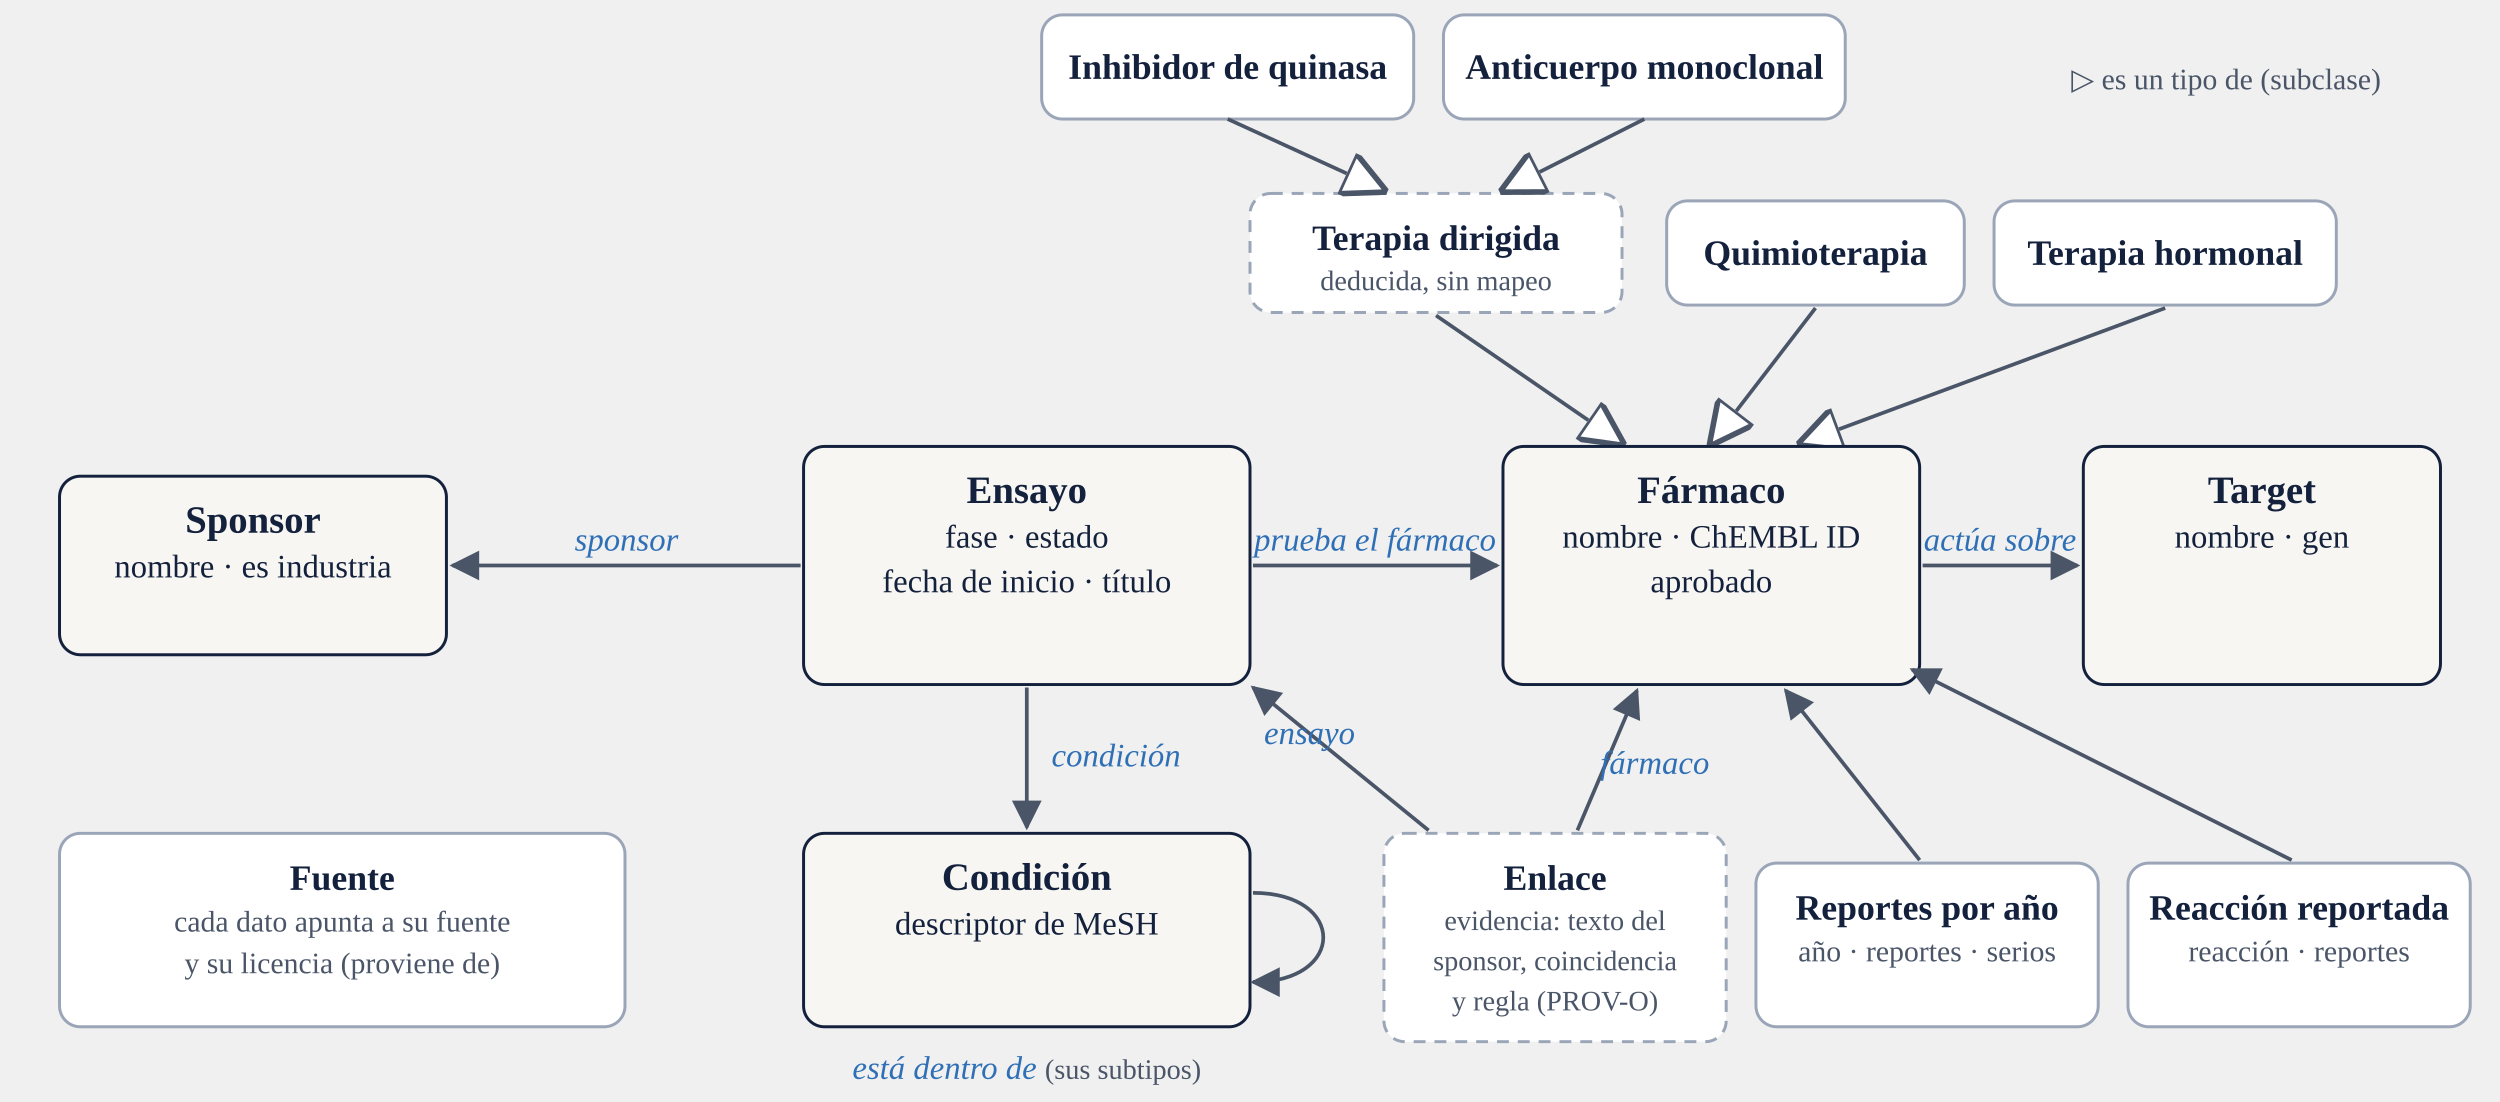
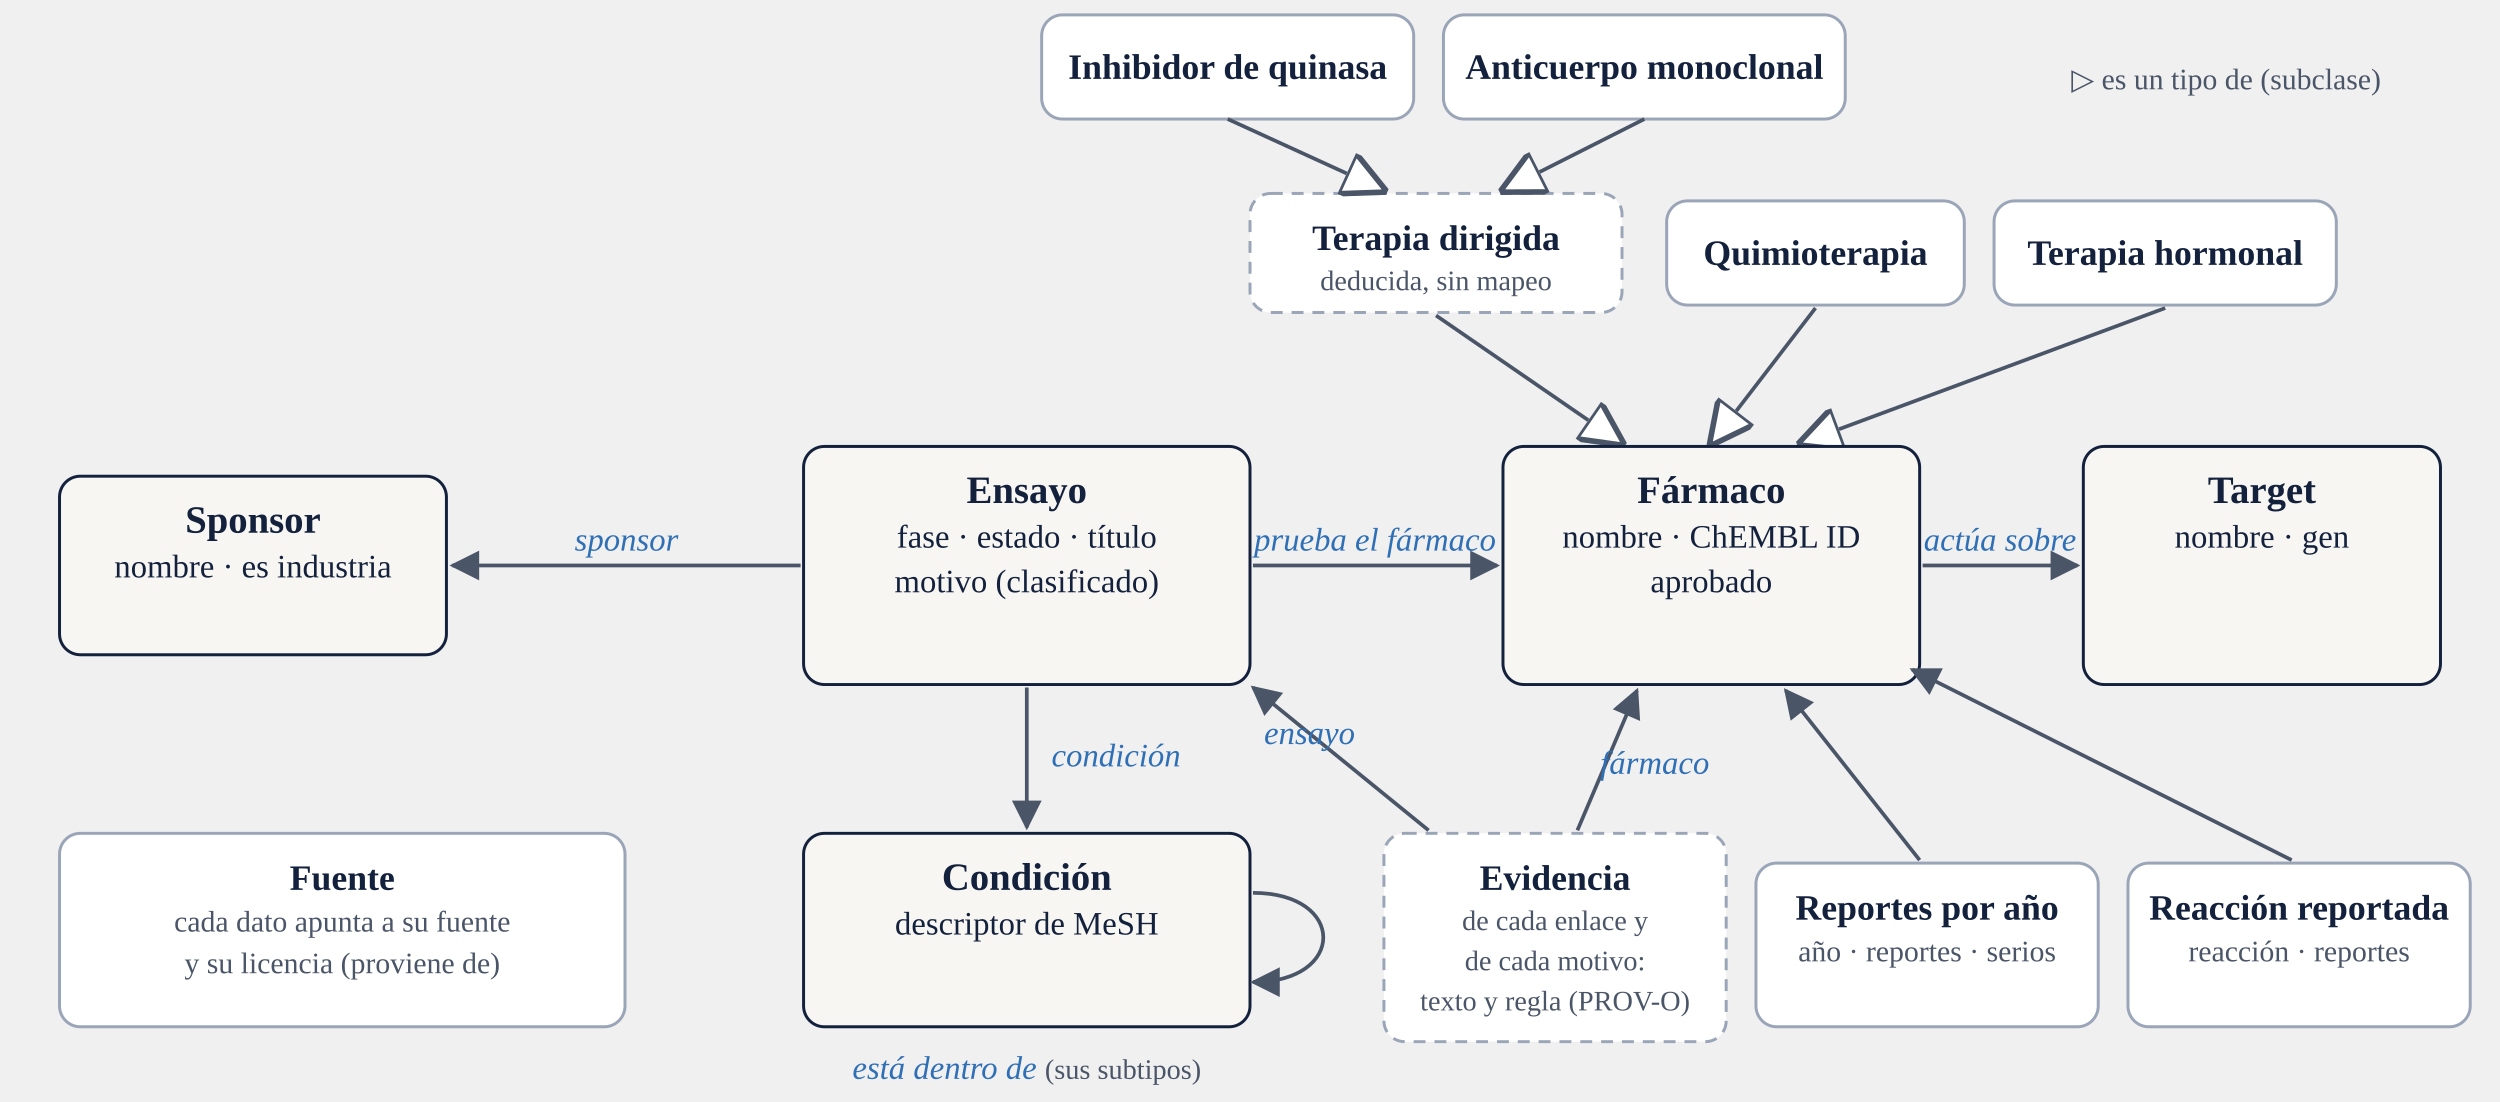
<svg xmlns="http://www.w3.org/2000/svg" viewBox="0 0 1680 740" width="1680" height="740" font-family="'Times New Roman', Times, serif">
  <defs>
    <marker id="arrow" viewBox="0 0 10 10" refX="9" refY="5" markerWidth="8" markerHeight="8" orient="auto-start-reverse">
      <path d="M0,0 L10,5 L0,10 z" fill="#4A5568" />
    </marker>
    <marker id="sub" viewBox="0 0 12 12" refX="11" refY="6" markerWidth="12" markerHeight="12" orient="auto">
      <path d="M0,0 L12,6 L0,12 z" fill="#FFFFFF" stroke="#4A5568" stroke-width="1.5" />
    </marker>
    <marker id="white" viewBox="0 0 10 10" refX="9" refY="5" markerWidth="8" markerHeight="8" orient="auto">
      <path d="M0,0 L10,5 L0,10 z" fill="#FFFFFF" />
    </marker>
  </defs>
  <rect x="700" y="10" width="250" height="70" rx="14" fill="#FFFFFF" stroke="#9AA5B8" stroke-width="2" />
  <text x="825.0" y="53.0" text-anchor="middle" font-size="24" font-weight="700" fill="#14213D">Inhibidor de quinasa</text>
  <rect x="970" y="10" width="270" height="70" rx="14" fill="#FFFFFF" stroke="#9AA5B8" stroke-width="2" />
  <text x="1105.0" y="53.0" text-anchor="middle" font-size="24" font-weight="700" fill="#14213D">Anticuerpo monoclonal</text>
  <rect x="840" y="130" width="250" height="80" rx="14" fill="#FFFFFF" stroke="#9AA5B8" stroke-width="2" stroke-dasharray="8,6" />
  <text x="965.0" y="168" text-anchor="middle" font-size="24" font-weight="700" fill="#14213D">Terapia dirigida</text>
  <text x="965.0" y="195" text-anchor="middle" font-size="19" fill="#4A5568">deducida, sin mapeo</text>
  <rect x="1120" y="135" width="200" height="70" rx="14" fill="#FFFFFF" stroke="#9AA5B8" stroke-width="2" />
  <text x="1220.0" y="178.0" text-anchor="middle" font-size="24" font-weight="700" fill="#14213D">Quimioterapia</text>
  <rect x="1340" y="135" width="230" height="70" rx="14" fill="#FFFFFF" stroke="#9AA5B8" stroke-width="2" />
  <text x="1455.0" y="178.0" text-anchor="middle" font-size="24" font-weight="700" fill="#14213D">Terapia hormonal</text>
  <line x1="825" y1="80" x2="930" y2="128" stroke="#4A5568" stroke-width="2.5" marker-end="url(#sub)" />
  <line x1="1105" y1="80" x2="1010" y2="128" stroke="#4A5568" stroke-width="2.5" marker-end="url(#sub)" />
  <line x1="965" y1="212" x2="1090" y2="298" stroke="#4A5568" stroke-width="2.5" marker-end="url(#sub)" />
  <line x1="1220" y1="207" x2="1150" y2="298" stroke="#4A5568" stroke-width="2.5" marker-end="url(#sub)" />
  <line x1="1455" y1="207" x2="1210" y2="298" stroke="#4A5568" stroke-width="2.5" marker-end="url(#sub)" />
  <text x="1600" y="60" text-anchor="end" font-size="20" fill="#4A5568">▷ es un tipo de (subclase)</text>
  <rect x="540" y="300" width="300" height="160" rx="14" fill="#F7F6F2" stroke="#14213D" stroke-width="2" />
  <text x="690.0" y="338" text-anchor="middle" font-size="26" font-weight="700" fill="#14213D">Ensayo</text>
-   <text x="690.0" y="368" text-anchor="middle" font-size="22" fill="#14213D">fase · estado</text>
-   <text x="690.0" y="398" text-anchor="middle" font-size="22" fill="#14213D">fecha de inicio · título</text>
+   <text x="690.0" y="368" text-anchor="middle" font-size="22" fill="#14213D">fase · estado · título</text>
+   <text x="690.0" y="398" text-anchor="middle" font-size="22" fill="#14213D">motivo (clasificado)</text>
  <rect x="1010" y="300" width="280" height="160" rx="14" fill="#F7F6F2" stroke="#14213D" stroke-width="2" />
  <text x="1150.0" y="338" text-anchor="middle" font-size="26" font-weight="700" fill="#14213D">Fármaco</text>
  <text x="1150.0" y="368" text-anchor="middle" font-size="22" fill="#14213D">nombre · ChEMBL ID</text>
  <text x="1150.0" y="398" text-anchor="middle" font-size="22" fill="#14213D">aprobado</text>
  <rect x="1400" y="300" width="240" height="160" rx="14" fill="#F7F6F2" stroke="#14213D" stroke-width="2" />
  <text x="1520.0" y="338" text-anchor="middle" font-size="26" font-weight="700" fill="#14213D">Target</text>
  <text x="1520.0" y="368" text-anchor="middle" font-size="22" fill="#14213D">nombre · gen</text>
  <rect x="40" y="320" width="260" height="120" rx="14" fill="#F7F6F2" stroke="#14213D" stroke-width="2" />
  <text x="170.0" y="358" text-anchor="middle" font-size="26" font-weight="700" fill="#14213D">Sponsor</text>
  <text x="170.0" y="388" text-anchor="middle" font-size="22" fill="#14213D">nombre · es industria</text>
  <rect x="540" y="560" width="300" height="130" rx="14" fill="#F7F6F2" stroke="#14213D" stroke-width="2" />
  <text x="690.0" y="598" text-anchor="middle" font-size="26" font-weight="700" fill="#14213D">Condición</text>
  <text x="690.0" y="628" text-anchor="middle" font-size="22" fill="#14213D">descriptor de MeSH</text>
  <rect x="1180" y="580" width="230" height="110" rx="14" fill="#FFFFFF" stroke="#9AA5B8" stroke-width="2" />
  <text x="1295.0" y="618" text-anchor="middle" font-size="24" font-weight="700" fill="#14213D">Reportes por año</text>
  <text x="1295.0" y="646" text-anchor="middle" font-size="20" fill="#4A5568">año · reportes · serios</text>
  <rect x="1430" y="580" width="230" height="110" rx="14" fill="#FFFFFF" stroke="#9AA5B8" stroke-width="2" />
  <text x="1545.0" y="618" text-anchor="middle" font-size="24" font-weight="700" fill="#14213D">Reacción reportada</text>
  <text x="1545.0" y="646" text-anchor="middle" font-size="20" fill="#4A5568">reacción · reportes</text>
  <rect x="930" y="560" width="230" height="140" rx="14" fill="#FFFFFF" stroke="#9AA5B8" stroke-width="2" stroke-dasharray="8,6" />
-   <text x="1045.0" y="598" text-anchor="middle" font-size="24" font-weight="700" fill="#14213D">Enlace</text>
-   <text x="1045.0" y="625" text-anchor="middle" font-size="19" fill="#4A5568">evidencia: texto del</text>
-   <text x="1045.0" y="652" text-anchor="middle" font-size="19" fill="#4A5568">sponsor, coincidencia</text>
-   <text x="1045.0" y="679" text-anchor="middle" font-size="19" fill="#4A5568">y regla (PROV-O)</text>
+   <text x="1045.0" y="598" text-anchor="middle" font-size="24" font-weight="700" fill="#14213D">Evidencia</text>
+   <text x="1045.0" y="625" text-anchor="middle" font-size="19" fill="#4A5568">de cada enlace y</text>
+   <text x="1045.0" y="652" text-anchor="middle" font-size="19" fill="#4A5568">de cada motivo:</text>
+   <text x="1045.0" y="679" text-anchor="middle" font-size="19" fill="#4A5568">texto y regla (PROV-O)</text>
  <line x1="842" y1="380" x2="1006" y2="380" stroke="#4A5568" stroke-width="2.5" marker-end="url(#arrow)" />
  <text x="924.0" y="370.0" text-anchor="middle" font-size="22" fill="#2F6FB5" font-style="italic">prueba el fármaco</text>
  <line x1="1292" y1="380" x2="1396" y2="380" stroke="#4A5568" stroke-width="2.5" marker-end="url(#arrow)" />
  <text x="1344.0" y="370.0" text-anchor="middle" font-size="22" fill="#2F6FB5" font-style="italic">actúa sobre</text>
  <line x1="538" y1="380" x2="304" y2="380" stroke="#4A5568" stroke-width="2.5" marker-end="url(#arrow)" />
  <text x="421.0" y="370.0" text-anchor="middle" font-size="22" fill="#2F6FB5" font-style="italic">sponsor</text>
  <line x1="690" y1="462" x2="690" y2="556" stroke="#4A5568" stroke-width="2.5" marker-end="url(#arrow)" />
  <text x="750" y="515" text-anchor="middle" font-size="22" fill="#2F6FB5" font-style="italic">condición</text>
  <path d="M 842 600 C 905 600 905 660 842 660" fill="none" stroke="#4A5568" stroke-width="2.5" marker-end="url(#arrow)" />
  <text x="690" y="725" text-anchor="middle" font-size="22" fill="#2F6FB5" font-style="italic">está dentro de <tspan fill="#4A5568" font-style="normal" font-size="19">(sus subtipos)</tspan>
  </text>
  <line x1="960" y1="558" x2="842" y2="462" stroke="#4A5568" stroke-width="2.5" marker-end="url(#arrow)" />
  <text x="880" y="500" text-anchor="middle" font-size="22" fill="#2F6FB5" font-style="italic">ensayo</text>
  <line x1="1060" y1="558" x2="1100" y2="464" stroke="#4A5568" stroke-width="2.5" marker-end="url(#arrow)" />
  <text x="1112" y="520" text-anchor="middle" font-size="22" fill="#2F6FB5" font-style="italic">fármaco</text>
  <line x1="1290" y1="578" x2="1200" y2="464" stroke="#4A5568" stroke-width="2.5" marker-end="url(#arrow)" />
  <line x1="1540" y1="578" x2="1285" y2="450" stroke="#4A5568" stroke-width="2.5" marker-end="url(#arrow)" />
  <rect x="40" y="560" width="380" height="130" rx="14" fill="#FFFFFF" stroke="#9AA5B8" stroke-width="2" />
  <text x="230.0" y="598" text-anchor="middle" font-size="24" font-weight="700" fill="#14213D">Fuente</text>
  <text x="230.0" y="626" text-anchor="middle" font-size="20" fill="#4A5568">cada dato apunta a su fuente</text>
  <text x="230.0" y="654" text-anchor="middle" font-size="20" fill="#4A5568">y su licencia (proviene de)</text>
</svg>
